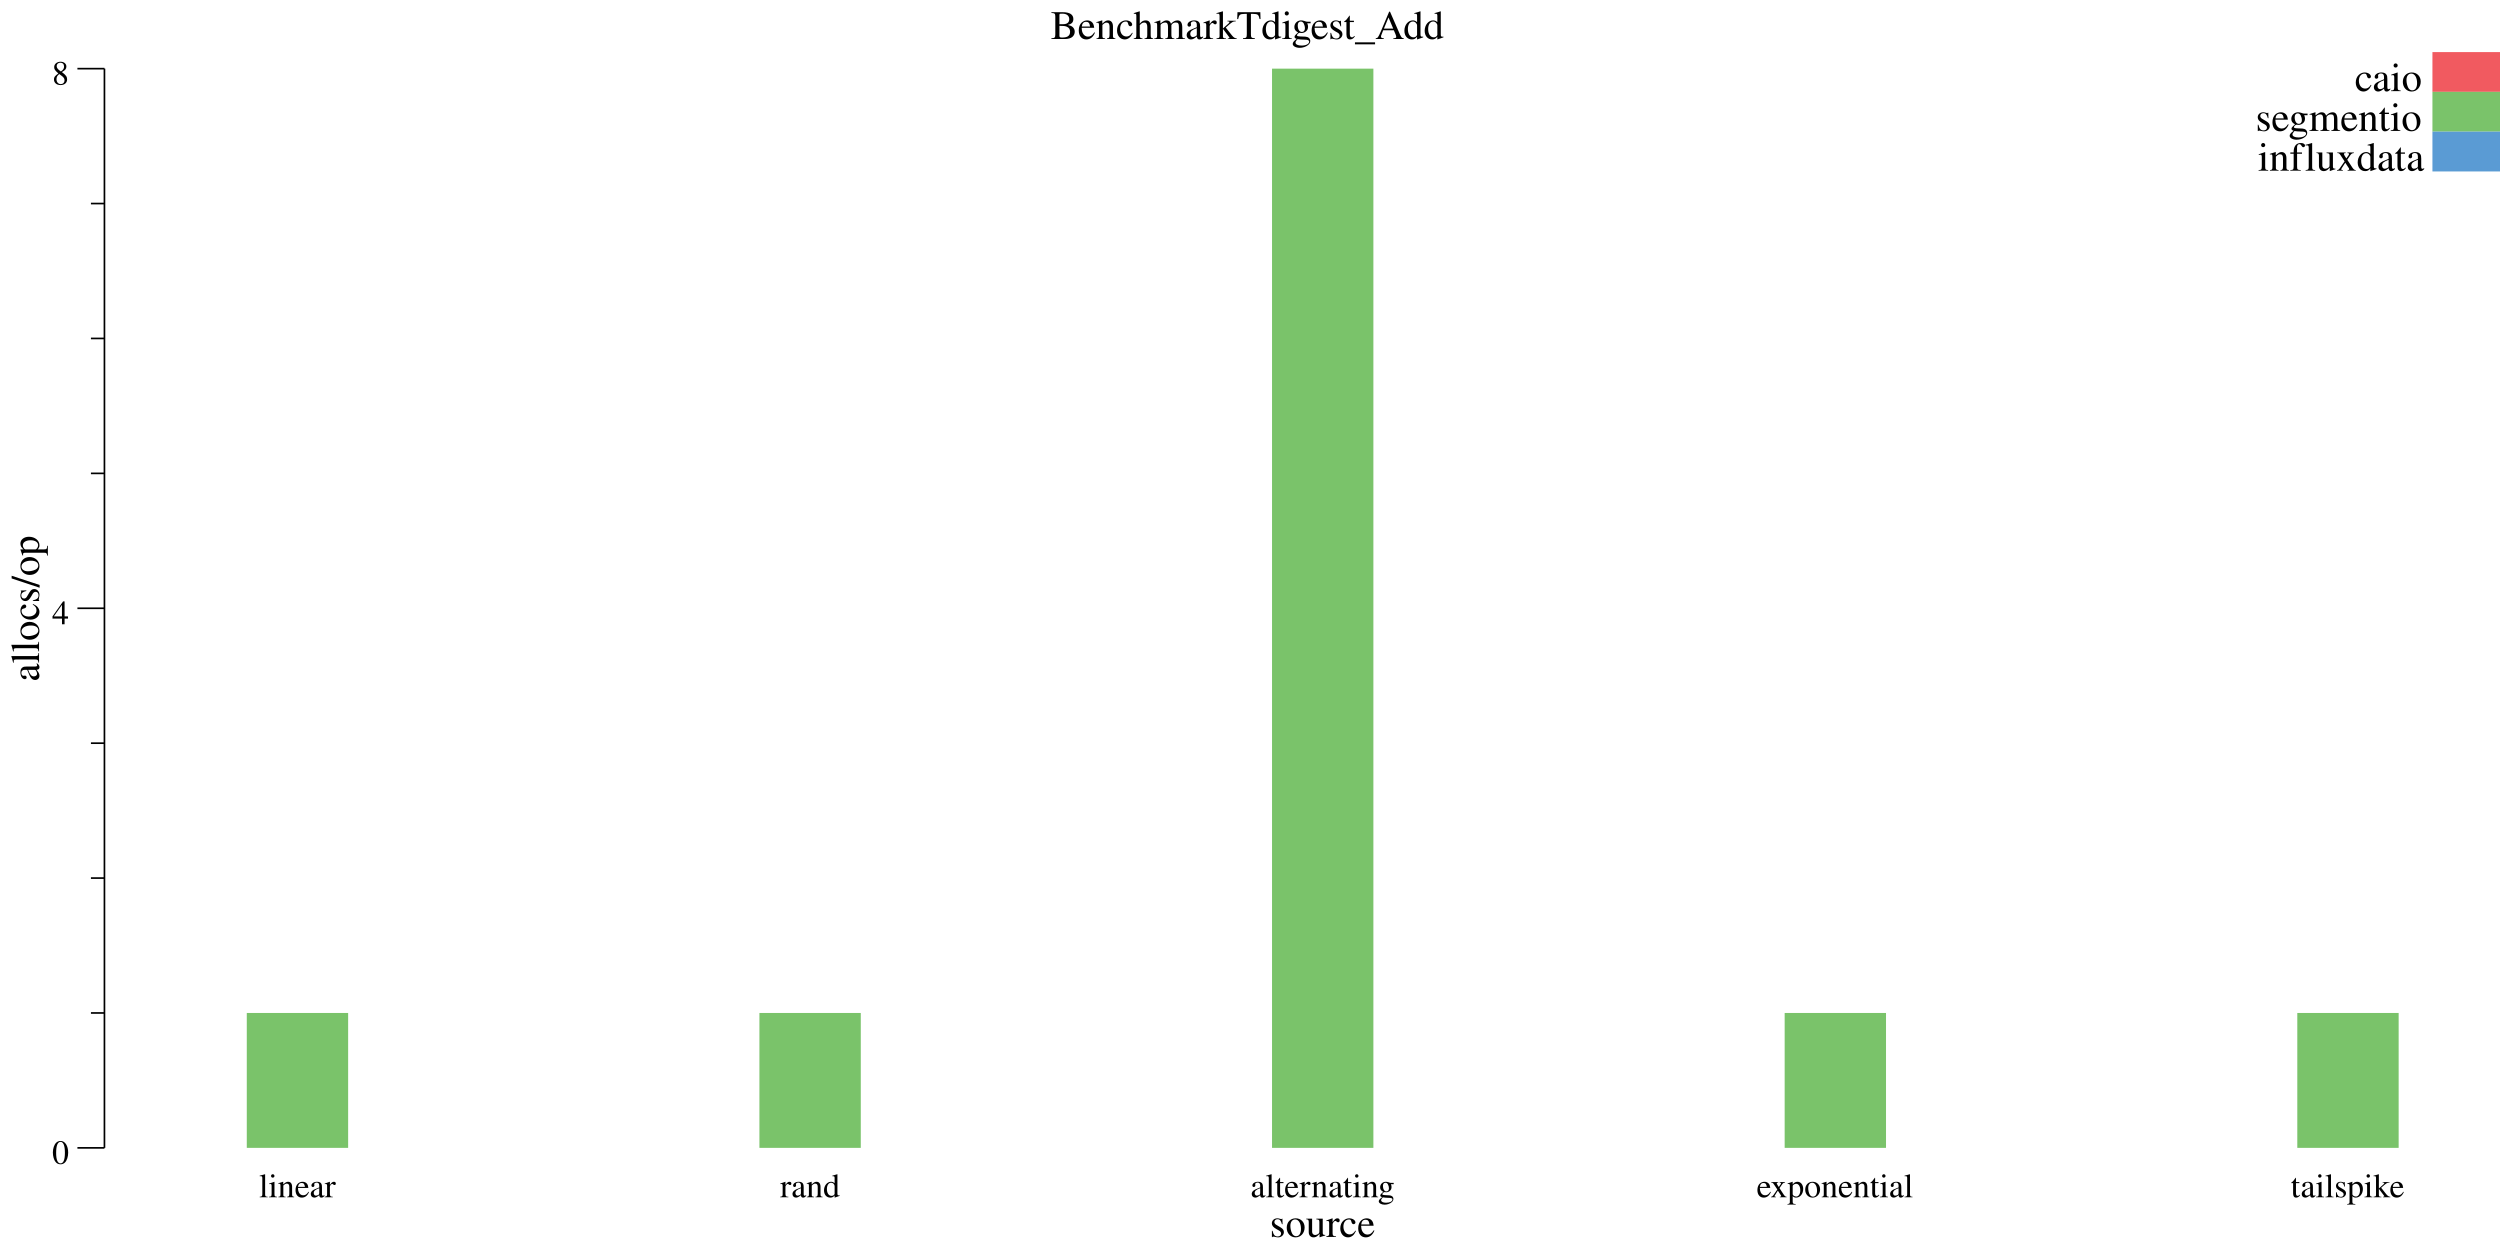
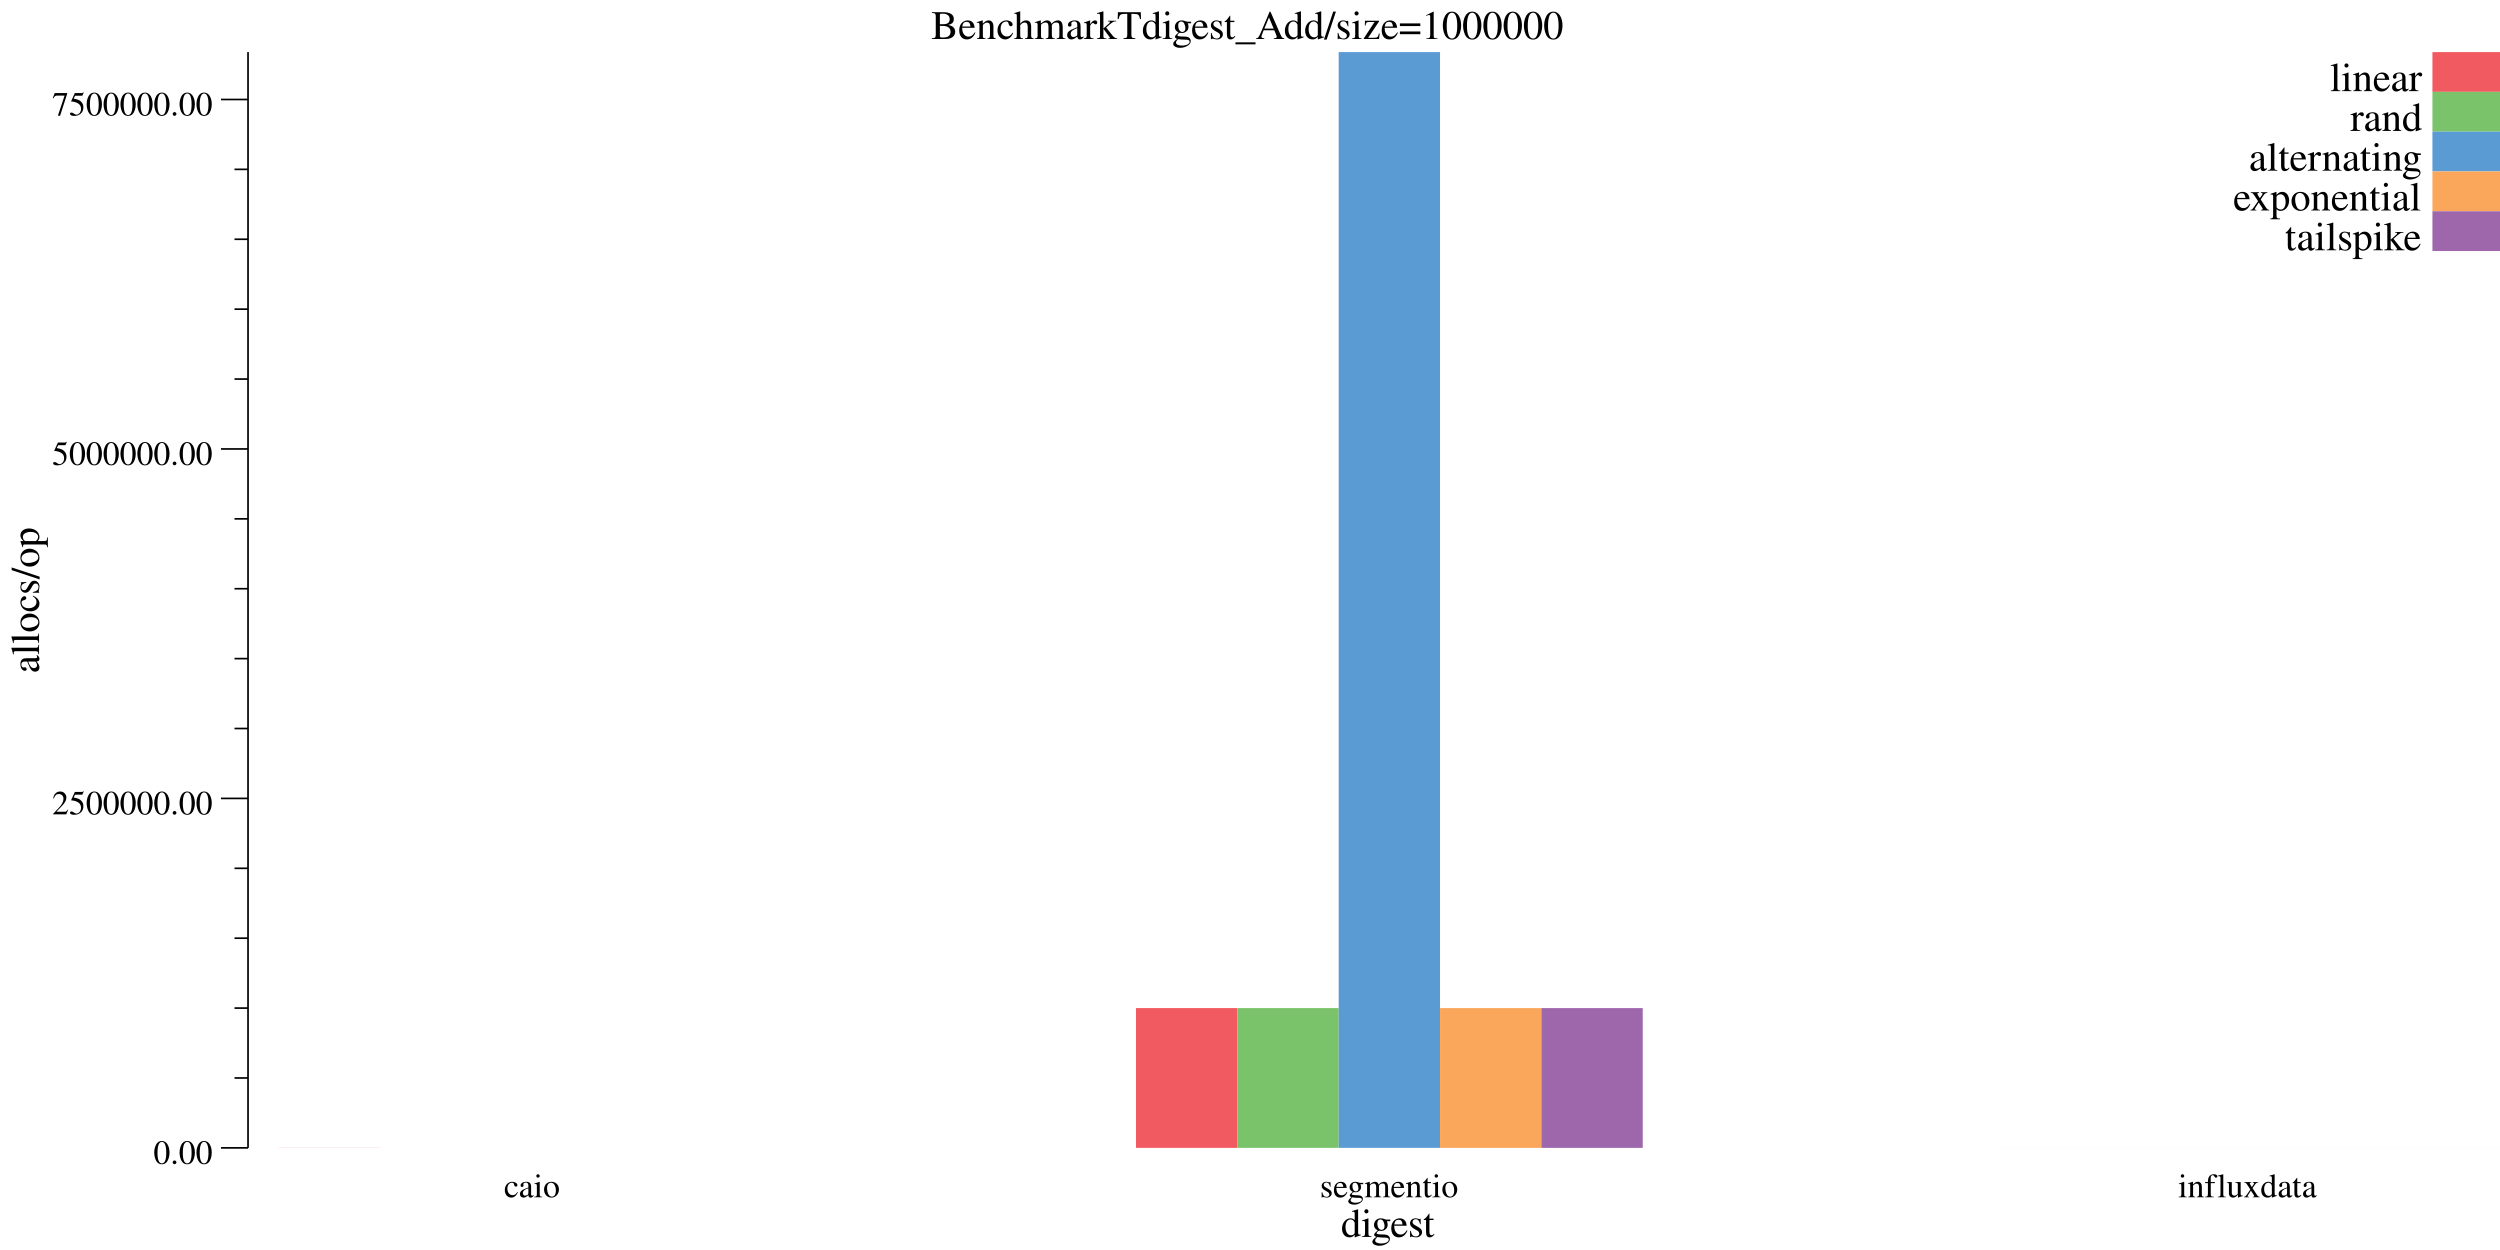
<svg xmlns="http://www.w3.org/2000/svg" width="740pt" height="370pt" viewBox="0 0 740 370">
  <g transform="scale(1, -1) translate(0, -370)">
    <path d="M0,0L740,0L740,370L0,370Z" style="fill:#FFFFFF" />
-     <text x="311.01" y="-358.45" transform="scale(1, -1)" style="font-family:Times;font-weight:normal;font-style:normal;font-size:12px">BenchmarkTdigest_Add</text>
-     <text x="375.86" y="-3.861" transform="scale(1, -1)" style="font-family:Times;font-weight:normal;font-style:normal;font-size:12px">source</text>
-     <text x="76.666" y="-15.602" transform="scale(1, -1)" style="font-family:Times;font-weight:normal;font-style:normal;font-size:10px">linear</text>
-     <text x="230.9" y="-15.602" transform="scale(1, -1)" style="font-family:Times;font-weight:normal;font-style:normal;font-size:10px">rand</text>
-     <text x="370.14" y="-15.602" transform="scale(1, -1)" style="font-family:Times;font-weight:normal;font-style:normal;font-size:10px">alternating</text>
-     <text x="519.94" y="-15.602" transform="scale(1, -1)" style="font-family:Times;font-weight:normal;font-style:normal;font-size:10px">exponential</text>
-     <text x="678.06" y="-15.602" transform="scale(1, -1)" style="font-family:Times;font-weight:normal;font-style:normal;font-size:10px">tailspike</text>
+     <text x="275.63" y="-358.45" transform="scale(1, -1)" style="font-family:Times;font-weight:normal;font-style:normal;font-size:12px">BenchmarkTdigest_Add/size=1000000</text>
+     <text x="396.91" y="-3.861" transform="scale(1, -1)" style="font-family:Times;font-weight:normal;font-style:normal;font-size:12px">digest</text>
+     <text x="149.17" y="-15.602" transform="scale(1, -1)" style="font-family:Times;font-weight:normal;font-style:normal;font-size:10px">caio</text>
+     <text x="390.7" y="-15.602" transform="scale(1, -1)" style="font-family:Times;font-weight:normal;font-style:normal;font-size:10px">segmentio</text>
+     <text x="644.73" y="-15.602" transform="scale(1, -1)" style="font-family:Times;font-weight:normal;font-style:normal;font-size:10px">influxdata</text>
    <g transform="rotate(90)">
-       <text x="168.29" y="11.555" transform="scale(1, -1)" style="font-family:Times;font-weight:normal;font-style:normal;font-size:12px">allocs/op</text>
+       <text x="170.75" y="11.555" transform="scale(1, -1)" style="font-family:Times;font-weight:normal;font-style:normal;font-size:12px">allocs/op</text>
    </g>
-     <text x="15.416" y="-25.509" transform="scale(1, -1)" style="font-family:Times;font-weight:normal;font-style:normal;font-size:10px">0</text>
-     <text x="15.416" y="-185.23" transform="scale(1, -1)" style="font-family:Times;font-weight:normal;font-style:normal;font-size:10px">4</text>
-     <text x="15.416" y="-344.96" transform="scale(1, -1)" style="font-family:Times;font-weight:normal;font-style:normal;font-size:10px">8</text>
-     <path d="M22.916,30.23L30.916,30.23" style="fill:none;stroke:#000000;stroke-width:0.5" />
-     <path d="M22.916,189.95L30.916,189.95" style="fill:none;stroke:#000000;stroke-width:0.5" />
-     <path d="M22.916,349.68L30.916,349.68" style="fill:none;stroke:#000000;stroke-width:0.5" />
-     <path d="M26.916,70.161L30.916,70.161" style="fill:none;stroke:#000000;stroke-width:0.5" />
-     <path d="M26.916,110.09L30.916,110.09" style="fill:none;stroke:#000000;stroke-width:0.5" />
-     <path d="M26.916,150.02L30.916,150.02" style="fill:none;stroke:#000000;stroke-width:0.5" />
-     <path d="M26.916,229.88L30.916,229.88" style="fill:none;stroke:#000000;stroke-width:0.5" />
-     <path d="M26.916,269.82L30.916,269.82" style="fill:none;stroke:#000000;stroke-width:0.5" />
-     <path d="M26.916,309.75L30.916,309.75" style="fill:none;stroke:#000000;stroke-width:0.5" />
-     <path d="M30.916,30.23L30.916,349.68" style="fill:none;stroke:#000000;stroke-width:0.5" />
-     <path d="M43.048,30.23L43.048,30.23L73.048,30.23L73.048,30.23Z" style="fill:#F15A60" />
-     <path d="M194.79,30.23L194.79,30.23L224.79,30.23L224.79,30.23Z" style="fill:#F15A60" />
-     <path d="M346.52,30.23L346.52,30.23L376.52,30.23L376.52,30.23Z" style="fill:#F15A60" />
-     <path d="M498.26,30.23L498.26,30.23L528.26,30.23L528.26,30.23Z" style="fill:#F15A60" />
-     <path d="M650,30.23L650,30.23L680,30.23L680,30.23Z" style="fill:#F15A60" />
-     <path d="M73.048,30.23L73.048,70.161L103.05,70.161L103.05,30.23Z" style="fill:#7AC36A" />
-     <path d="M224.79,30.23L224.79,70.161L254.79,70.161L254.79,30.23Z" style="fill:#7AC36A" />
-     <path d="M376.52,30.23L376.52,349.68L406.52,349.68L406.52,30.23Z" style="fill:#7AC36A" />
-     <path d="M528.26,30.23L528.26,70.161L558.26,70.161L558.26,30.23Z" style="fill:#7AC36A" />
-     <path d="M680,30.23L680,70.161L710,70.161L710,30.23Z" style="fill:#7AC36A" />
-     <path d="M103.05,30.23L103.05,30.23L133.05,30.23L133.05,30.23Z" style="fill:#5A9BD4" />
-     <path d="M254.79,30.23L254.79,30.23L284.79,30.23L284.79,30.23Z" style="fill:#5A9BD4" />
-     <path d="M406.52,30.23L406.52,30.23L436.52,30.23L436.52,30.23Z" style="fill:#5A9BD4" />
-     <path d="M558.26,30.23L558.26,30.23L588.26,30.23L588.26,30.23Z" style="fill:#5A9BD4" />
-     <path d="M710,30.23L710,30.23L740,30.23L740,30.23Z" style="fill:#5A9BD4" />
+     <text x="45.416" y="-25.509" transform="scale(1, -1)" style="font-family:Times;font-weight:normal;font-style:normal;font-size:10px">0.00</text>
+     <text x="15.416" y="-128.95" transform="scale(1, -1)" style="font-family:Times;font-weight:normal;font-style:normal;font-size:10px">2500000.00</text>
+     <text x="15.416" y="-232.39" transform="scale(1, -1)" style="font-family:Times;font-weight:normal;font-style:normal;font-size:10px">5000000.00</text>
+     <text x="15.416" y="-335.83" transform="scale(1, -1)" style="font-family:Times;font-weight:normal;font-style:normal;font-size:10px">7500000.00</text>
+     <path d="M65.416,30.23L73.416,30.23" style="fill:none;stroke:#000000;stroke-width:0.5" />
+     <path d="M65.416,133.67L73.416,133.67" style="fill:none;stroke:#000000;stroke-width:0.5" />
+     <path d="M65.416,237.11L73.416,237.11" style="fill:none;stroke:#000000;stroke-width:0.5" />
+     <path d="M65.416,340.55L73.416,340.55" style="fill:none;stroke:#000000;stroke-width:0.5" />
+     <path d="M69.416,50.919L73.416,50.919" style="fill:none;stroke:#000000;stroke-width:0.5" />
+     <path d="M69.416,71.607L73.416,71.607" style="fill:none;stroke:#000000;stroke-width:0.5" />
+     <path d="M69.416,92.295L73.416,92.295" style="fill:none;stroke:#000000;stroke-width:0.5" />
+     <path d="M69.416,112.98L73.416,112.98" style="fill:none;stroke:#000000;stroke-width:0.5" />
+     <path d="M69.416,154.36L73.416,154.36" style="fill:none;stroke:#000000;stroke-width:0.5" />
+     <path d="M69.416,175.05L73.416,175.05" style="fill:none;stroke:#000000;stroke-width:0.5" />
+     <path d="M69.416,195.74L73.416,195.74" style="fill:none;stroke:#000000;stroke-width:0.5" />
+     <path d="M69.416,216.42L73.416,216.42" style="fill:none;stroke:#000000;stroke-width:0.5" />
+     <path d="M69.416,257.8L73.416,257.8" style="fill:none;stroke:#000000;stroke-width:0.5" />
+     <path d="M69.416,278.49L73.416,278.49" style="fill:none;stroke:#000000;stroke-width:0.5" />
+     <path d="M69.416,299.18L73.416,299.18" style="fill:none;stroke:#000000;stroke-width:0.5" />
+     <path d="M69.416,319.87L73.416,319.87" style="fill:none;stroke:#000000;stroke-width:0.5" />
+     <path d="M73.416,30.23L73.416,354.58" style="fill:none;stroke:#000000;stroke-width:0.5" />
+     <path d="M82.494,30.23L82.494,30.26L112.49,30.26L112.49,30.23Z" style="fill:#F15A60" />
+     <path d="M336.25,30.23L336.25,71.607L366.25,71.607L366.25,30.23Z" style="fill:#F15A60" />
+     <path d="M590,30.23L590,30.236L620,30.236L620,30.23Z" style="fill:#F15A60" />
+     <path d="M112.49,30.23L112.49,30.231L142.49,30.231L142.49,30.23Z" style="fill:#7AC36A" />
+     <path d="M366.25,30.23L366.25,71.607L396.25,71.607L396.25,30.23Z" style="fill:#7AC36A" />
+     <path d="M620,30.23L620,30.236L650,30.236L650,30.23Z" style="fill:#7AC36A" />
+     <path d="M142.49,30.23L142.49,30.231L172.49,30.231L172.49,30.23Z" style="fill:#5A9BD4" />
+     <path d="M396.25,30.23L396.25,354.58L426.25,354.58L426.25,30.23Z" style="fill:#5A9BD4" />
+     <path d="M650,30.23L650,30.236L680,30.236L680,30.23Z" style="fill:#5A9BD4" />
+     <path d="M172.49,30.23L172.49,30.231L202.49,30.231L202.49,30.23Z" style="fill:#FAA75B" />
+     <path d="M426.25,30.23L426.25,71.607L456.25,71.607L456.25,30.23Z" style="fill:#FAA75B" />
+     <path d="M680,30.23L680,30.236L710,30.236L710,30.23Z" style="fill:#FAA75B" />
+     <path d="M202.49,30.23L202.49,30.231L232.49,30.231L232.49,30.23Z" style="fill:#9E67AB" />
+     <path d="M456.25,30.23L456.25,71.607L486.25,71.607L486.25,30.23Z" style="fill:#9E67AB" />
+     <path d="M710,30.23L710,30.236L740,30.236L740,30.23Z" style="fill:#9E67AB" />
    <path d="M720,342.81L720,354.58L740,354.58L740,342.81Z" style="fill:#F15A60" />
-     <text x="697.01" y="-343.03" transform="scale(1, -1)" style="font-family:Times;font-weight:normal;font-style:normal;font-size:12px">caio</text>
+     <text x="689.68" y="-343.03" transform="scale(1, -1)" style="font-family:Times;font-weight:normal;font-style:normal;font-size:12px">linear</text>
    <path d="M720,331.03L720,342.81L740,342.81L740,331.03Z" style="fill:#7AC36A" />
-     <text x="667.68" y="-331.25" transform="scale(1, -1)" style="font-family:Times;font-weight:normal;font-style:normal;font-size:12px">segmentio</text>
+     <text x="695.68" y="-331.25" transform="scale(1, -1)" style="font-family:Times;font-weight:normal;font-style:normal;font-size:12px">rand</text>
    <path d="M720,319.25L720,331.03L740,331.03L740,319.25Z" style="fill:#5A9BD4" />
-     <text x="668.35" y="-319.47" transform="scale(1, -1)" style="font-family:Times;font-weight:normal;font-style:normal;font-size:12px">influxdata</text>
+     <text x="665.69" y="-319.47" transform="scale(1, -1)" style="font-family:Times;font-weight:normal;font-style:normal;font-size:12px">alternating</text>
+     <path d="M720,307.47L720,319.25L740,319.25L740,307.47Z" style="fill:#FAA75B" />
+     <text x="661.02" y="-307.7" transform="scale(1, -1)" style="font-family:Times;font-weight:normal;font-style:normal;font-size:12px">exponential</text>
+     <path d="M720,295.7L720,307.47L740,307.47L740,295.7Z" style="fill:#9E67AB" />
+     <text x="676.34" y="-295.92" transform="scale(1, -1)" style="font-family:Times;font-weight:normal;font-style:normal;font-size:12px">tailspike</text>
  </g>
</svg>
